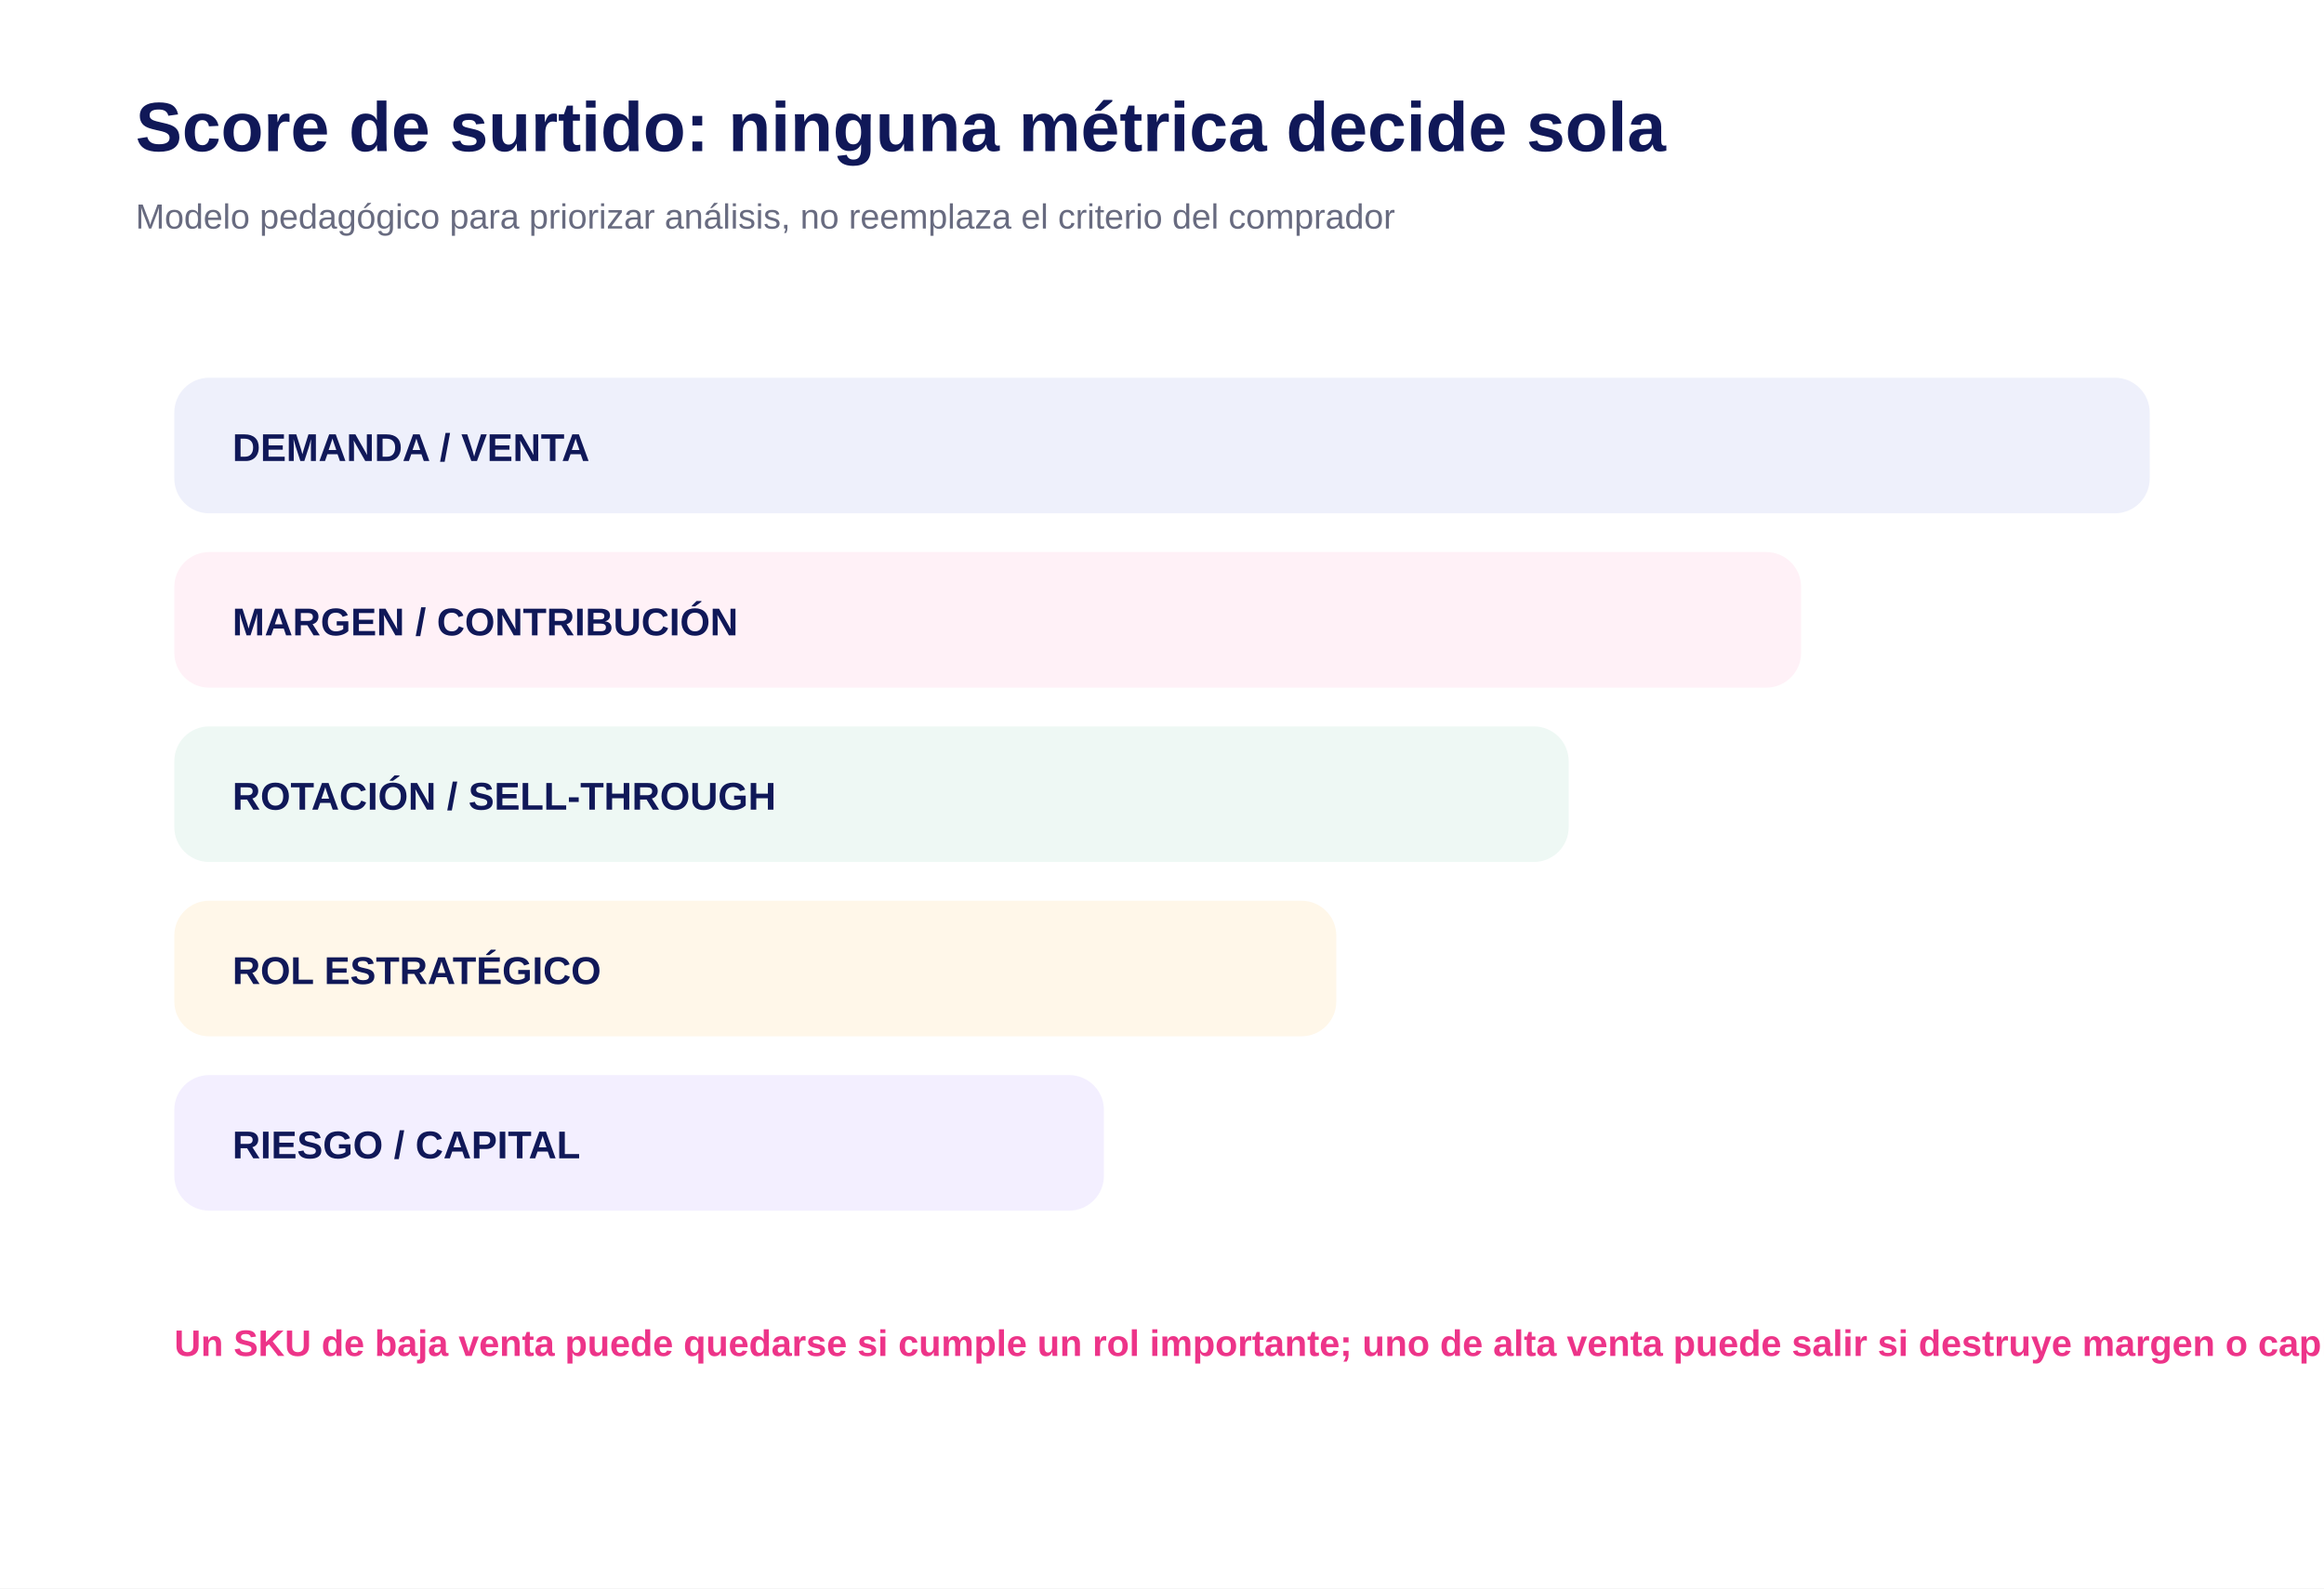
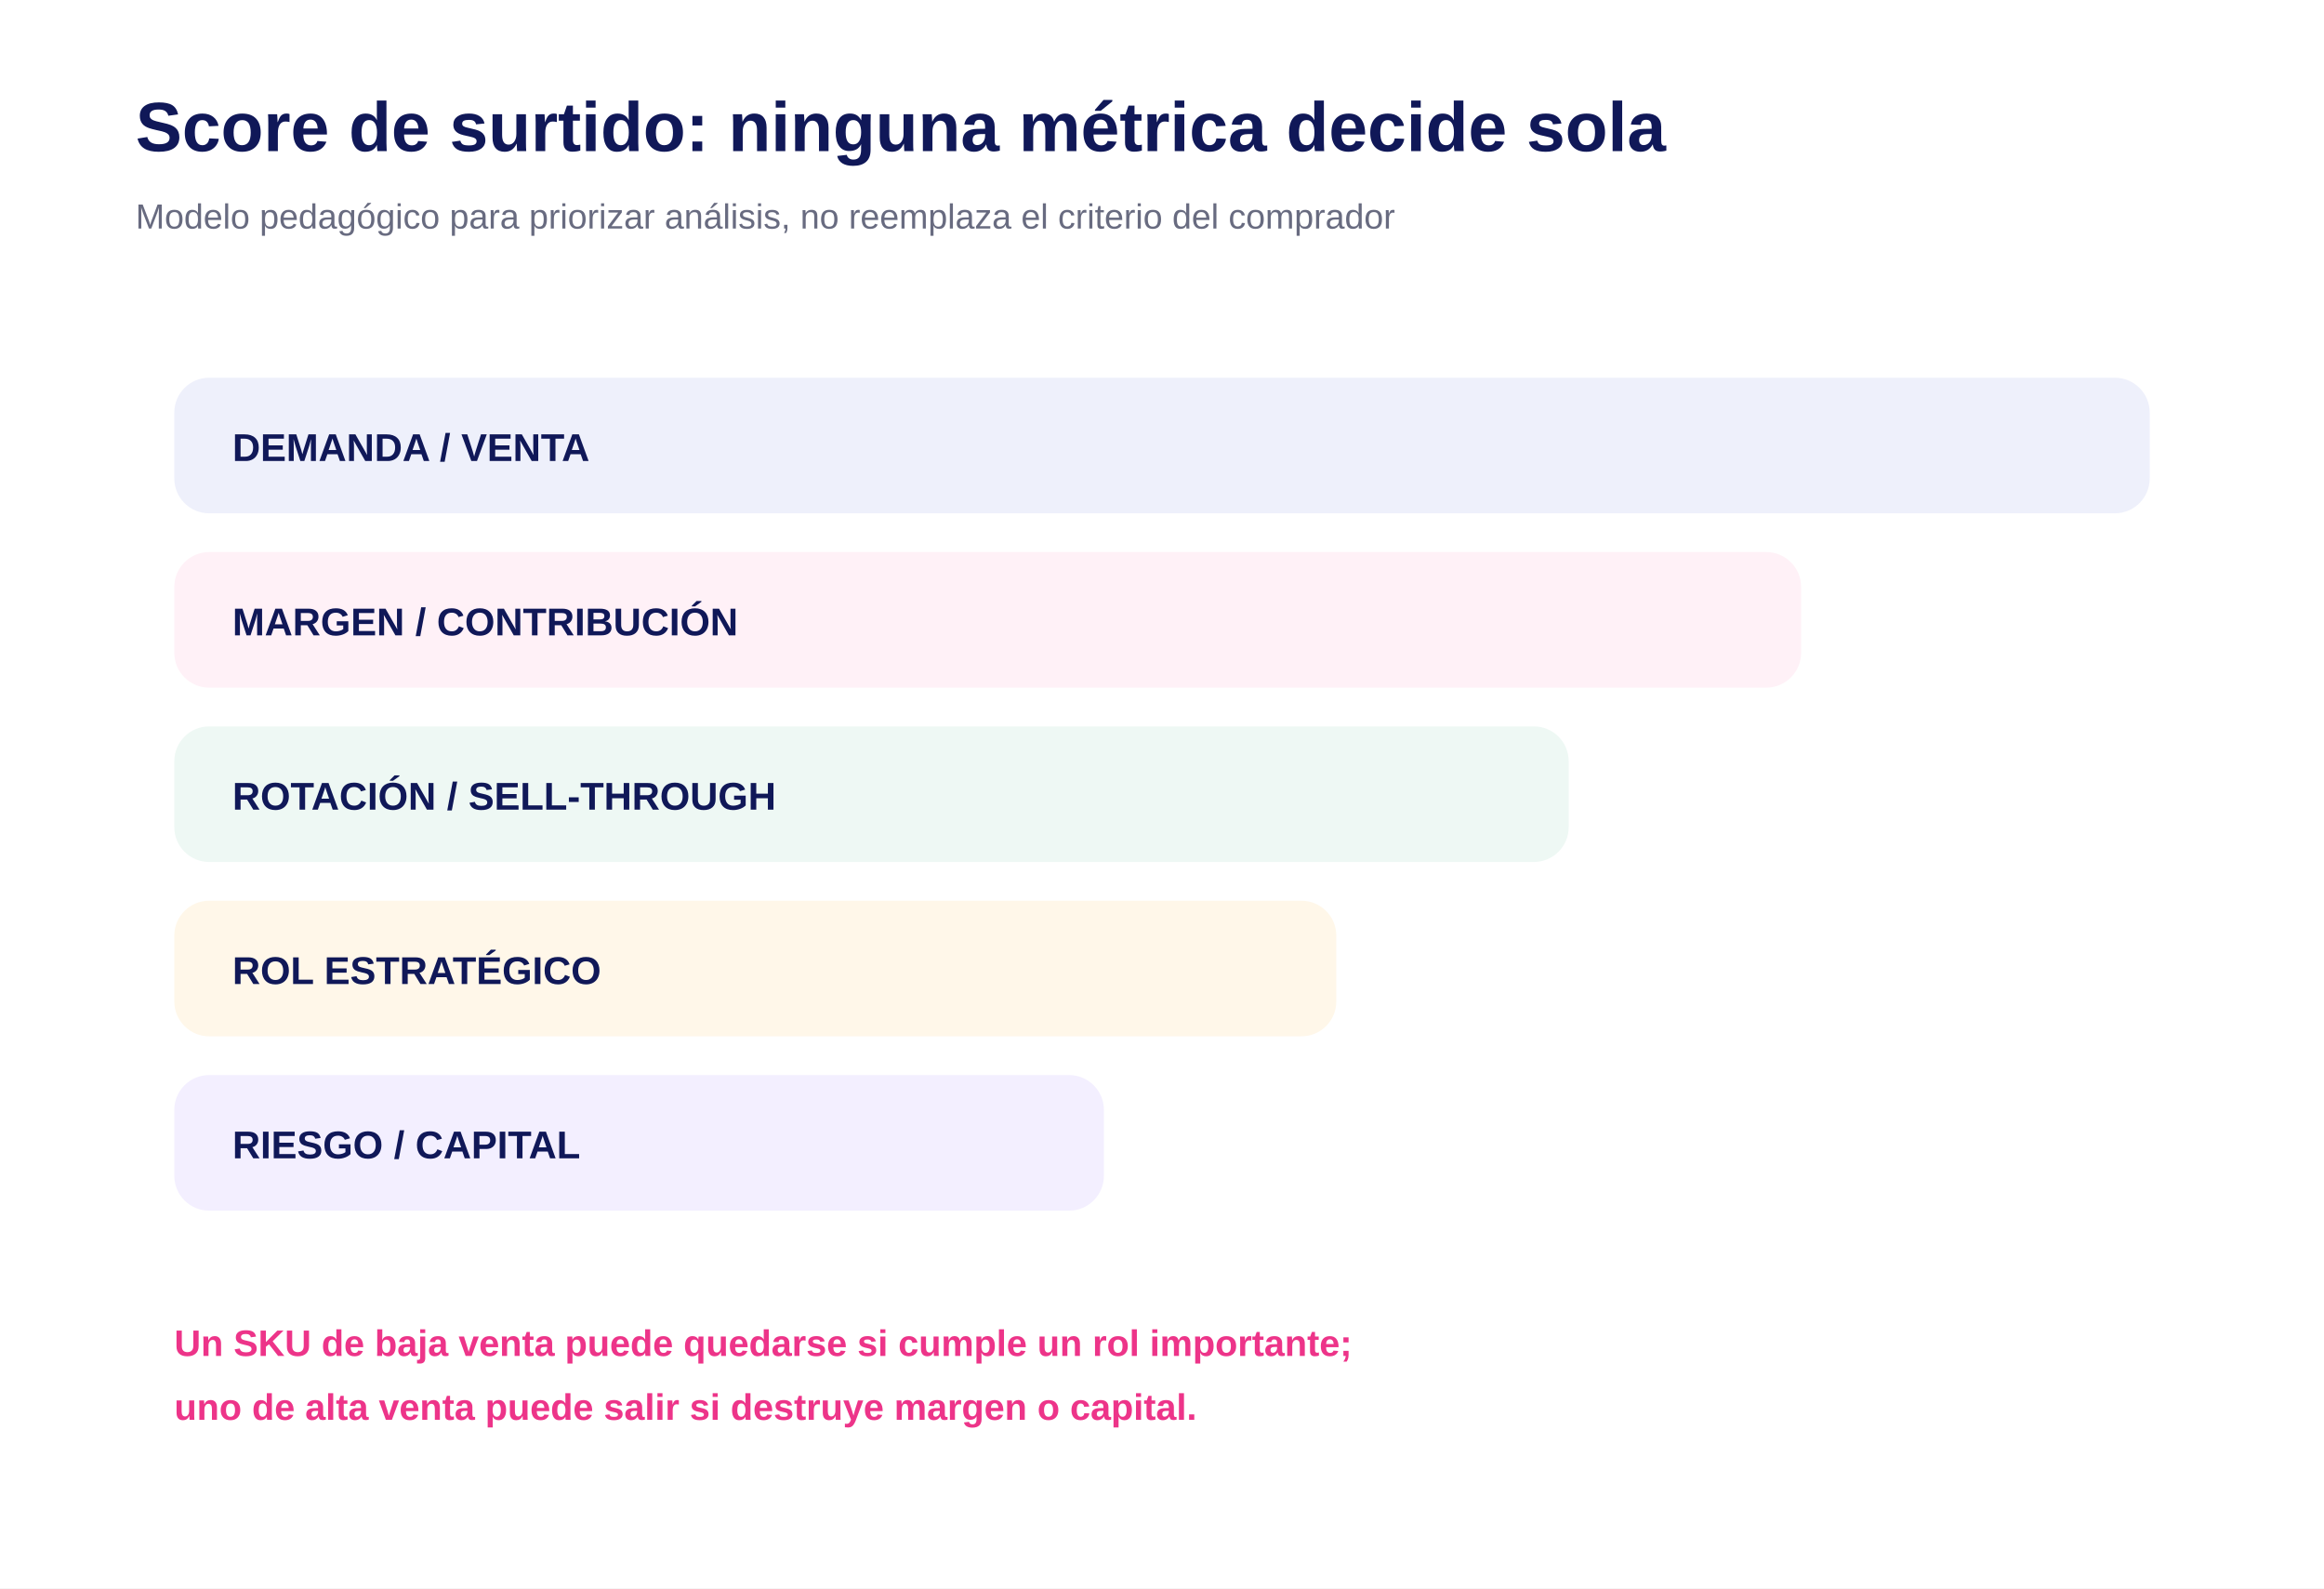
- <svg xmlns="http://www.w3.org/2000/svg" width="1200" height="820" viewBox="0 0 1200 820">
+ <svg xmlns="http://www.w3.org/2000/svg" width="1200" height="820" viewBox="0 0 1200 820" role="img" aria-labelledby="title desc">
  <rect width="1200" height="820" fill="#fff" />
  <text x="70" y="78" font-family="Arial" font-size="36" font-weight="700" fill="#101858">Score de surtido: ninguna métrica decide sola</text>
  <text x="70" y="118" font-family="Arial" font-size="18" fill="#686b80">Modelo pedagógico para priorizar análisis, no reemplaza el criterio del comprador</text>
  <g font-family="Arial">
    <rect x="90" y="195" width="1020" height="70" rx="18" fill="#eef0fb" />
    <text x="120" y="238" font-size="20" font-weight="700" fill="#101858">DEMANDA / VENTA</text>
    <rect x="90" y="285" width="840" height="70" rx="18" fill="#fff1f7" />
    <text x="120" y="328" font-size="20" font-weight="700" fill="#101858">MARGEN / CONTRIBUCIÓN</text>
    <rect x="90" y="375" width="720" height="70" rx="18" fill="#eef8f4" />
    <text x="120" y="418" font-size="20" font-weight="700" fill="#101858">ROTACIÓN / SELL-THROUGH</text>
    <rect x="90" y="465" width="600" height="70" rx="18" fill="#fff7e9" />
    <text x="120" y="508" font-size="20" font-weight="700" fill="#101858">ROL ESTRATÉGICO</text>
    <rect x="90" y="555" width="480" height="70" rx="18" fill="#f3efff" />
    <text x="120" y="598" font-size="20" font-weight="700" fill="#101858">RIESGO / CAPITAL</text>
-     <text x="90" y="700" font-size="19" font-weight="700" fill="#ed3489">Un SKU de baja venta puede quedarse si cumple un rol importante; uno de alta venta puede salir si destruye margen o capital.</text>
+     <text x="90" y="700" font-size="19" font-weight="700" fill="#ed3489">Un SKU de baja venta puede quedarse si cumple un rol importante;</text>
+     <text x="90" y="733" font-size="19" font-weight="700" fill="#ed3489">uno de alta venta puede salir si destruye margen o capital.</text>
  </g>
</svg>
